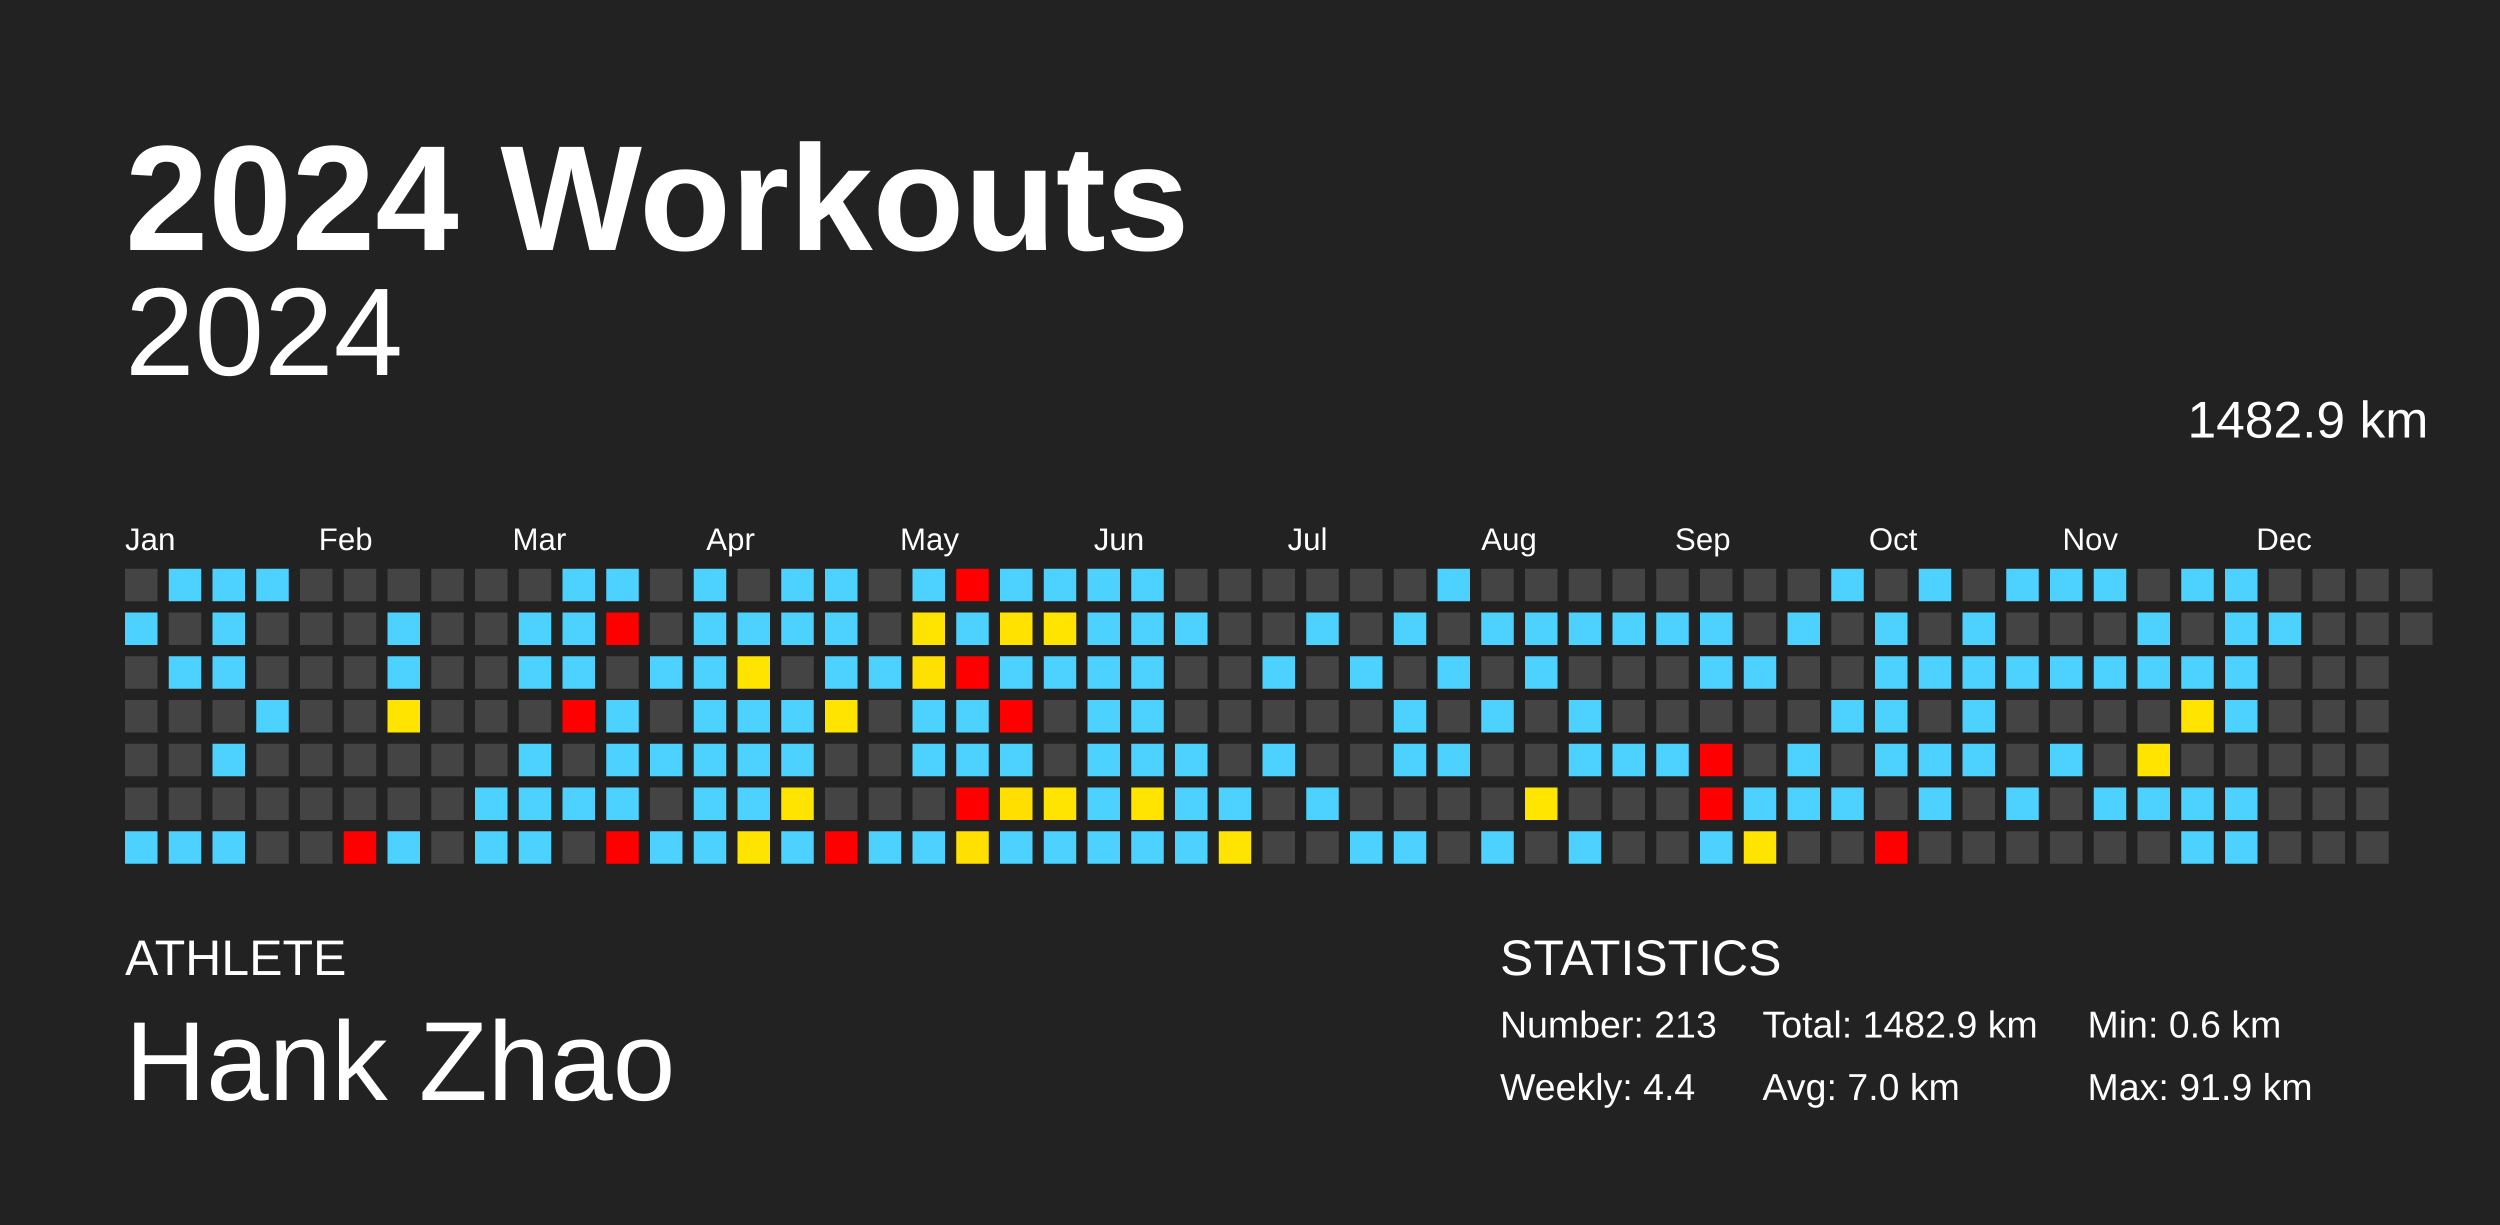
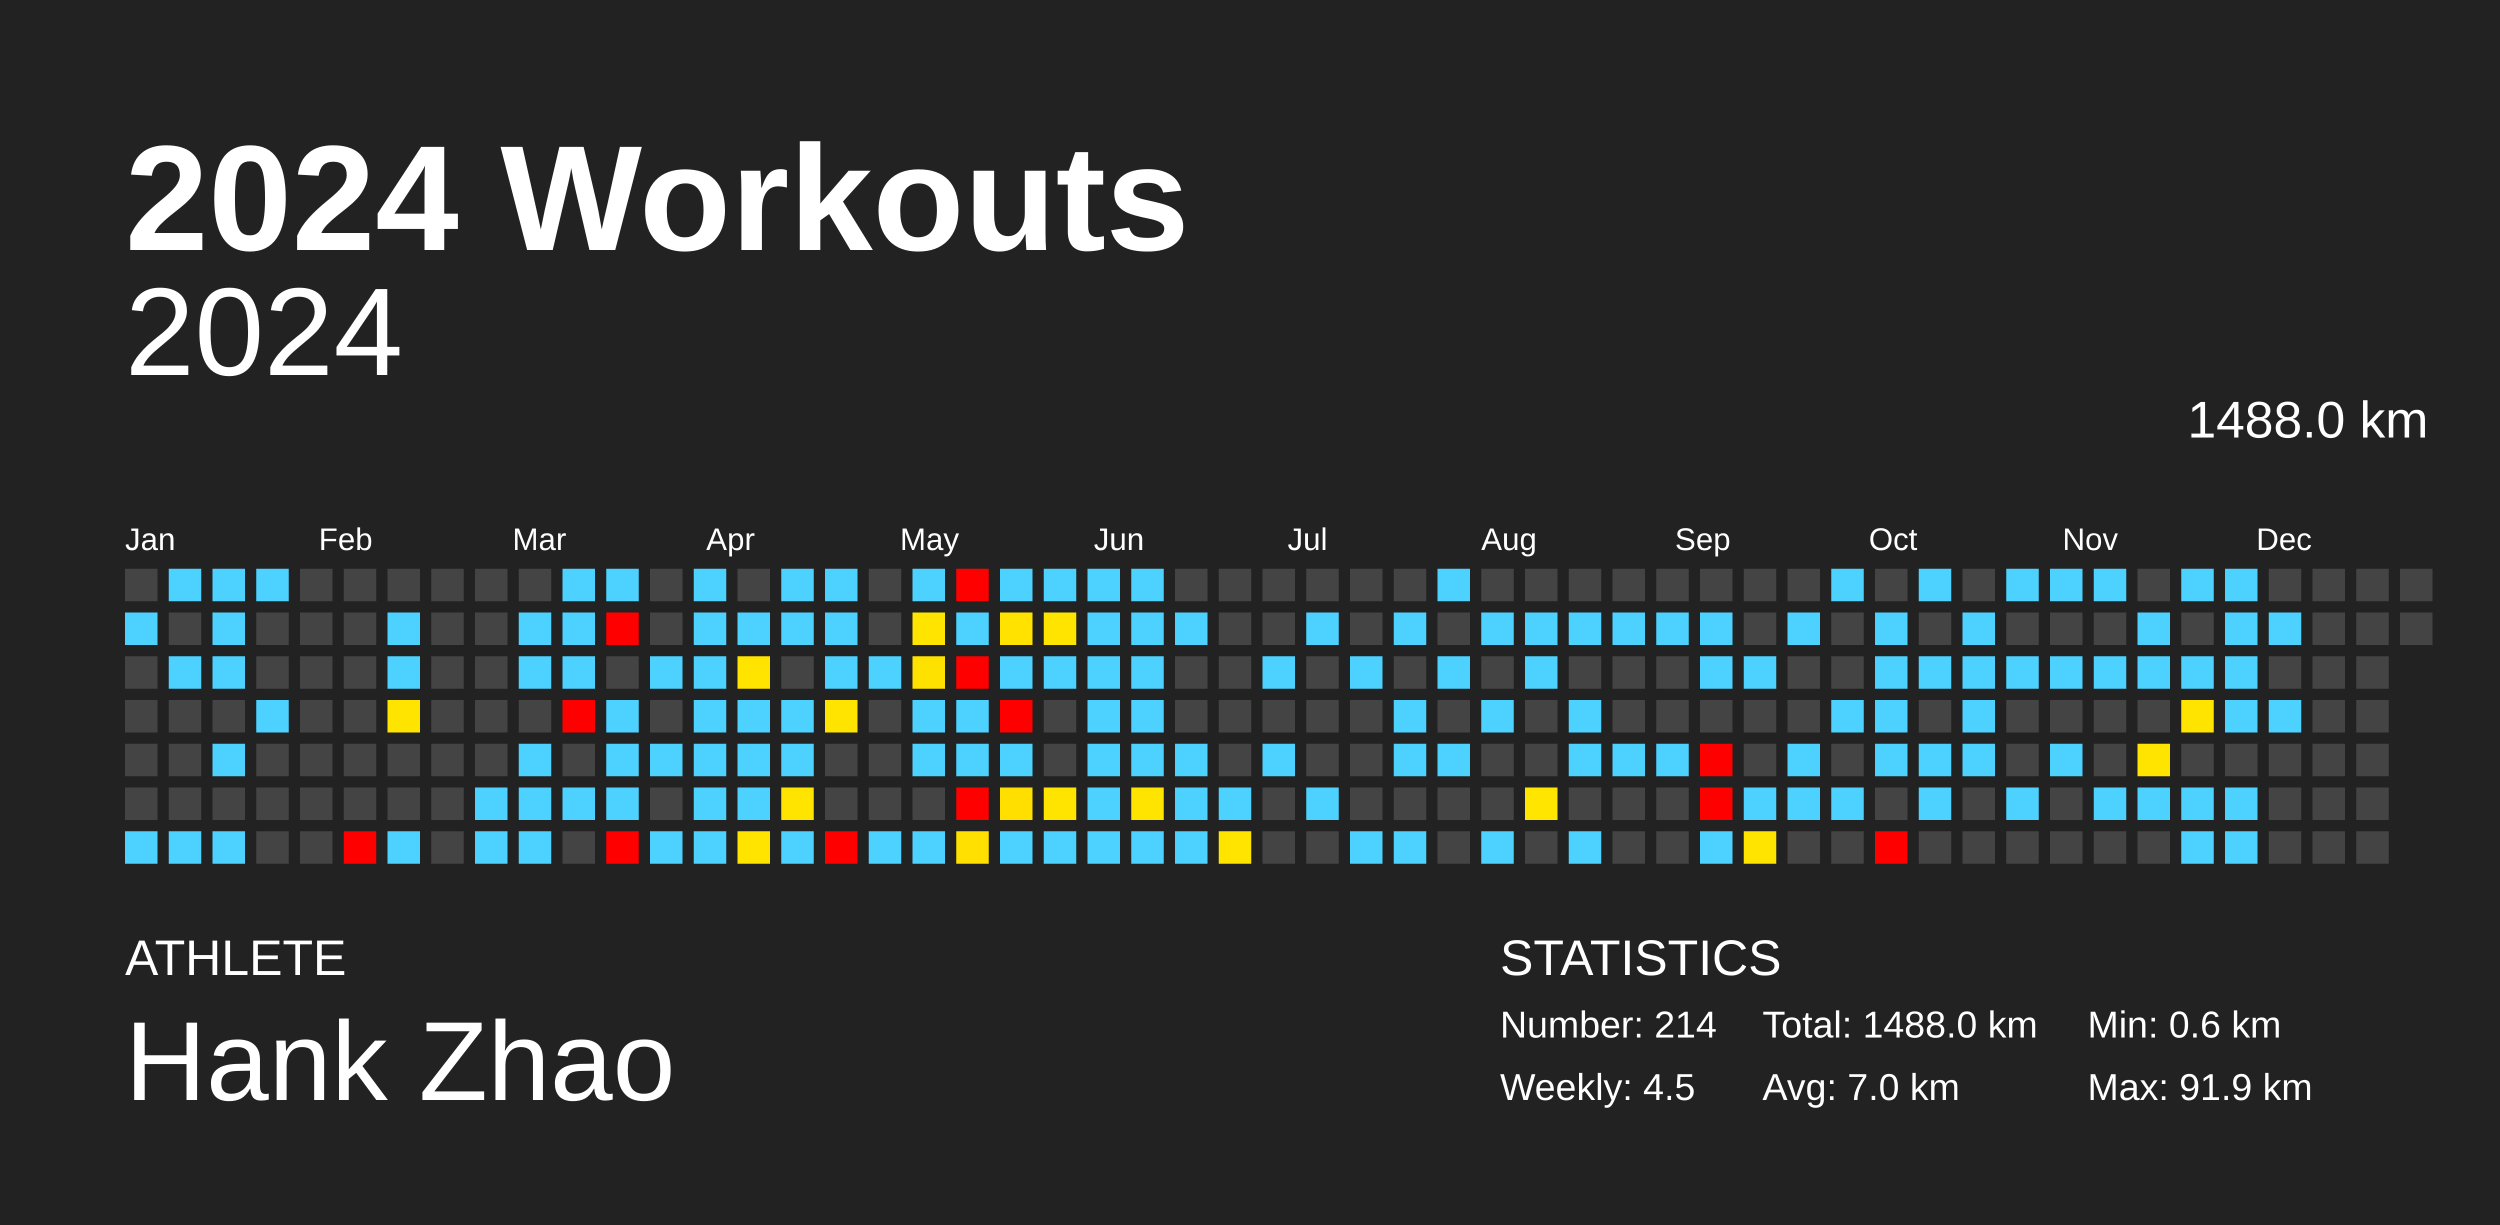
<svg xmlns="http://www.w3.org/2000/svg" baseProfile="full" height="98mm" version="1.1" viewBox="0,0,200,98" width="200mm">
  <defs />
  <rect fill="#222222" height="98" width="200" x="0" y="0" />
  <text fill="#FFFFFF" style="font-size:12px; font-family:Arial; font-weight:bold;" x="10" y="20">2024 Workouts</text>
  <text fill="#FFFFFF" style="font-size:4px; font-family:Arial" x="10" y="78">ATHLETE</text>
  <text fill="#FFFFFF" style="font-size:9px; font-family:Arial" x="10" y="88">Hank Zhao</text>
  <text fill="#FFFFFF" style="font-size:4px; font-family:Arial" x="120" y="78">STATISTICS</text>
-   <text fill="#FFFFFF" style="font-size:3px; font-family:Arial" x="120" y="83">Number: 213</text>
-   <text fill="#FFFFFF" style="font-size:3px; font-family:Arial" x="120" y="88">Weekly: 4.4</text>
-   <text fill="#FFFFFF" style="font-size:3px; font-family:Arial" x="141" y="83">Total: 1482.9 km</text>
+   <text fill="#FFFFFF" style="font-size:3px; font-family:Arial" x="120" y="83">Number: 214</text>
+   <text fill="#FFFFFF" style="font-size:3px; font-family:Arial" x="120" y="88">Weekly: 4.5</text>
+   <text fill="#FFFFFF" style="font-size:3px; font-family:Arial" x="141" y="83">Total: 1488.0 km</text>
  <text fill="#FFFFFF" style="font-size:3px; font-family:Arial" x="141" y="88">Avg: 7.0 km</text>
  <text fill="#FFFFFF" style="font-size:3px; font-family:Arial" x="167" y="83">Min: 0.6 km</text>
  <text fill="#FFFFFF" style="font-size:3px; font-family:Arial" x="167" y="88">Max: 91.9 km</text>
  <text alignment-baseline="hanging" fill="#FFFFFF" style="font-size:10.0px; font-family:Arial;" x="10" y="30">2024</text>
-   <text alignment-baseline="hanging" fill="#FFFFFF" style="font-size:4.125px; font-family:Arial;" x="175" y="35">1482.9 km</text>
+   <text alignment-baseline="hanging" fill="#FFFFFF" style="font-size:4.125px; font-family:Arial;" x="175" y="35">1488.0 km</text>
  <text fill="#FFFFFF" style="font-size:2.5px; font-family:Arial" x="10.0" y="44">Jan</text>
  <text fill="#FFFFFF" style="font-size:2.5px; font-family:Arial" x="25.5" y="44">Feb</text>
  <text fill="#FFFFFF" style="font-size:2.5px; font-family:Arial" x="41.0" y="44">Mar</text>
  <text fill="#FFFFFF" style="font-size:2.5px; font-family:Arial" x="56.5" y="44">Apr</text>
  <text fill="#FFFFFF" style="font-size:2.5px; font-family:Arial" x="72.0" y="44">May</text>
  <text fill="#FFFFFF" style="font-size:2.5px; font-family:Arial" x="87.5" y="44">Jun</text>
  <text fill="#FFFFFF" style="font-size:2.5px; font-family:Arial" x="103.0" y="44">Jul</text>
  <text fill="#FFFFFF" style="font-size:2.5px; font-family:Arial" x="118.5" y="44">Aug</text>
  <text fill="#FFFFFF" style="font-size:2.5px; font-family:Arial" x="134.0" y="44">Sep</text>
  <text fill="#FFFFFF" style="font-size:2.5px; font-family:Arial" x="149.5" y="44">Oct</text>
  <text fill="#FFFFFF" style="font-size:2.5px; font-family:Arial" x="165.0" y="44">Nov</text>
  <text fill="#FFFFFF" style="font-size:2.5px; font-family:Arial" x="180.5" y="44">Dec</text>
  <rect fill="#444444" height="2.6" width="2.6" x="10.0" y="45.5" />
  <rect fill="#4dd2ff" height="2.6" width="2.6" x="10.0" y="49.0" />
  <rect fill="#444444" height="2.6" width="2.6" x="10.0" y="52.5" />
  <rect fill="#444444" height="2.6" width="2.6" x="10.0" y="56.0" />
  <rect fill="#444444" height="2.6" width="2.6" x="10.0" y="59.5" />
  <rect fill="#444444" height="2.6" width="2.6" x="10.0" y="63.0" />
  <rect fill="#4dd2ff" height="2.6" width="2.6" x="10.0" y="66.5" />
  <rect fill="#4dd2ff" height="2.6" width="2.6" x="13.5" y="45.5" />
  <rect fill="#444444" height="2.6" width="2.6" x="13.5" y="49.0" />
  <rect fill="#4dd2ff" height="2.6" width="2.6" x="13.5" y="52.5" />
  <rect fill="#444444" height="2.6" width="2.6" x="13.5" y="56.0" />
  <rect fill="#444444" height="2.6" width="2.6" x="13.5" y="59.5" />
  <rect fill="#444444" height="2.6" width="2.6" x="13.5" y="63.0" />
  <rect fill="#4dd2ff" height="2.6" width="2.6" x="13.5" y="66.5" />
  <rect fill="#4dd2ff" height="2.6" width="2.6" x="17.0" y="45.5" />
  <rect fill="#4dd2ff" height="2.6" width="2.6" x="17.0" y="49.0" />
  <rect fill="#4dd2ff" height="2.6" width="2.6" x="17.0" y="52.5" />
  <rect fill="#444444" height="2.6" width="2.6" x="17.0" y="56.0" />
  <rect fill="#4dd2ff" height="2.6" width="2.6" x="17.0" y="59.5" />
  <rect fill="#444444" height="2.6" width="2.6" x="17.0" y="63.0" />
  <rect fill="#4dd2ff" height="2.6" width="2.6" x="17.0" y="66.5" />
  <rect fill="#4dd2ff" height="2.6" width="2.6" x="20.5" y="45.5" />
  <rect fill="#444444" height="2.6" width="2.6" x="20.5" y="49.0" />
  <rect fill="#444444" height="2.6" width="2.6" x="20.5" y="52.5" />
  <rect fill="#4dd2ff" height="2.6" width="2.6" x="20.5" y="56.0" />
  <rect fill="#444444" height="2.6" width="2.6" x="20.5" y="59.5" />
  <rect fill="#444444" height="2.6" width="2.6" x="20.5" y="63.0" />
  <rect fill="#444444" height="2.6" width="2.6" x="20.5" y="66.5" />
  <rect fill="#444444" height="2.6" width="2.6" x="24.0" y="45.5" />
  <rect fill="#444444" height="2.6" width="2.6" x="24.0" y="49.0" />
  <rect fill="#444444" height="2.6" width="2.6" x="24.0" y="52.5" />
  <rect fill="#444444" height="2.6" width="2.6" x="24.0" y="56.0" />
  <rect fill="#444444" height="2.6" width="2.6" x="24.0" y="59.5" />
  <rect fill="#444444" height="2.6" width="2.6" x="24.0" y="63.0" />
  <rect fill="#444444" height="2.6" width="2.6" x="24.0" y="66.5" />
  <rect fill="#444444" height="2.6" width="2.6" x="27.5" y="45.5" />
  <rect fill="#444444" height="2.6" width="2.6" x="27.5" y="49.0" />
  <rect fill="#444444" height="2.6" width="2.6" x="27.5" y="52.5" />
  <rect fill="#444444" height="2.6" width="2.6" x="27.5" y="56.0" />
  <rect fill="#444444" height="2.6" width="2.6" x="27.5" y="59.5" />
  <rect fill="#444444" height="2.6" width="2.6" x="27.5" y="63.0" />
  <rect fill="red" height="2.6" width="2.6" x="27.5" y="66.5" />
  <rect fill="#444444" height="2.6" width="2.6" x="31.0" y="45.5" />
  <rect fill="#4dd2ff" height="2.6" width="2.6" x="31.0" y="49.0" />
  <rect fill="#4dd2ff" height="2.6" width="2.6" x="31.0" y="52.5" />
  <rect fill="#ffe400" height="2.6" width="2.6" x="31.0" y="56.0" />
  <rect fill="#444444" height="2.6" width="2.6" x="31.0" y="59.5" />
  <rect fill="#444444" height="2.6" width="2.6" x="31.0" y="63.0" />
  <rect fill="#4dd2ff" height="2.6" width="2.6" x="31.0" y="66.5" />
  <rect fill="#444444" height="2.6" width="2.6" x="34.5" y="45.5" />
  <rect fill="#444444" height="2.6" width="2.6" x="34.5" y="49.0" />
  <rect fill="#444444" height="2.6" width="2.6" x="34.5" y="52.5" />
  <rect fill="#444444" height="2.6" width="2.6" x="34.5" y="56.0" />
  <rect fill="#444444" height="2.6" width="2.6" x="34.5" y="59.5" />
  <rect fill="#444444" height="2.6" width="2.6" x="34.5" y="63.0" />
  <rect fill="#444444" height="2.6" width="2.6" x="34.5" y="66.5" />
  <rect fill="#444444" height="2.6" width="2.6" x="38.0" y="45.5" />
  <rect fill="#444444" height="2.6" width="2.6" x="38.0" y="49.0" />
  <rect fill="#444444" height="2.6" width="2.6" x="38.0" y="52.5" />
  <rect fill="#444444" height="2.6" width="2.6" x="38.0" y="56.0" />
  <rect fill="#444444" height="2.6" width="2.6" x="38.0" y="59.5" />
  <rect fill="#4dd2ff" height="2.6" width="2.6" x="38.0" y="63.0" />
  <rect fill="#4dd2ff" height="2.6" width="2.6" x="38.0" y="66.5" />
  <rect fill="#444444" height="2.6" width="2.6" x="41.5" y="45.5" />
  <rect fill="#4dd2ff" height="2.6" width="2.6" x="41.5" y="49.0" />
  <rect fill="#4dd2ff" height="2.6" width="2.6" x="41.5" y="52.5" />
  <rect fill="#444444" height="2.6" width="2.6" x="41.5" y="56.0" />
  <rect fill="#4dd2ff" height="2.6" width="2.6" x="41.5" y="59.5" />
  <rect fill="#4dd2ff" height="2.6" width="2.6" x="41.5" y="63.0" />
  <rect fill="#4dd2ff" height="2.6" width="2.6" x="41.5" y="66.5" />
  <rect fill="#4dd2ff" height="2.6" width="2.6" x="45.0" y="45.5" />
  <rect fill="#4dd2ff" height="2.6" width="2.6" x="45.0" y="49.0" />
  <rect fill="#4dd2ff" height="2.6" width="2.6" x="45.0" y="52.5" />
  <rect fill="red" height="2.6" width="2.6" x="45.0" y="56.0" />
  <rect fill="#444444" height="2.6" width="2.6" x="45.0" y="59.5" />
  <rect fill="#4dd2ff" height="2.6" width="2.6" x="45.0" y="63.0" />
  <rect fill="#444444" height="2.6" width="2.6" x="45.0" y="66.5" />
  <rect fill="#4dd2ff" height="2.6" width="2.6" x="48.5" y="45.5" />
  <rect fill="red" height="2.6" width="2.6" x="48.5" y="49.0" />
  <rect fill="#444444" height="2.6" width="2.6" x="48.5" y="52.5" />
  <rect fill="#4dd2ff" height="2.6" width="2.6" x="48.5" y="56.0" />
  <rect fill="#4dd2ff" height="2.6" width="2.6" x="48.5" y="59.5" />
  <rect fill="#4dd2ff" height="2.6" width="2.6" x="48.5" y="63.0" />
  <rect fill="red" height="2.6" width="2.6" x="48.5" y="66.5" />
  <rect fill="#444444" height="2.6" width="2.6" x="52.0" y="45.5" />
  <rect fill="#444444" height="2.6" width="2.6" x="52.0" y="49.0" />
  <rect fill="#4dd2ff" height="2.6" width="2.6" x="52.0" y="52.5" />
  <rect fill="#444444" height="2.6" width="2.6" x="52.0" y="56.0" />
  <rect fill="#4dd2ff" height="2.6" width="2.6" x="52.0" y="59.5" />
  <rect fill="#444444" height="2.6" width="2.6" x="52.0" y="63.0" />
  <rect fill="#4dd2ff" height="2.6" width="2.6" x="52.0" y="66.5" />
  <rect fill="#4dd2ff" height="2.6" width="2.6" x="55.5" y="45.5" />
  <rect fill="#4dd2ff" height="2.6" width="2.6" x="55.5" y="49.0" />
  <rect fill="#4dd2ff" height="2.6" width="2.6" x="55.5" y="52.5" />
  <rect fill="#4dd2ff" height="2.6" width="2.6" x="55.5" y="56.0" />
  <rect fill="#4dd2ff" height="2.6" width="2.6" x="55.5" y="59.5" />
  <rect fill="#4dd2ff" height="2.6" width="2.6" x="55.5" y="63.0" />
  <rect fill="#4dd2ff" height="2.6" width="2.6" x="55.5" y="66.5" />
  <rect fill="#444444" height="2.6" width="2.6" x="59.0" y="45.5" />
  <rect fill="#4dd2ff" height="2.6" width="2.6" x="59.0" y="49.0" />
  <rect fill="#ffe400" height="2.6" width="2.6" x="59.0" y="52.5" />
  <rect fill="#4dd2ff" height="2.6" width="2.6" x="59.0" y="56.0" />
  <rect fill="#4dd2ff" height="2.6" width="2.6" x="59.0" y="59.5" />
  <rect fill="#4dd2ff" height="2.6" width="2.6" x="59.0" y="63.0" />
  <rect fill="#ffe400" height="2.6" width="2.6" x="59.0" y="66.5" />
  <rect fill="#4dd2ff" height="2.6" width="2.6" x="62.5" y="45.5" />
  <rect fill="#4dd2ff" height="2.6" width="2.6" x="62.5" y="49.0" />
  <rect fill="#444444" height="2.6" width="2.6" x="62.5" y="52.5" />
  <rect fill="#4dd2ff" height="2.6" width="2.6" x="62.5" y="56.0" />
  <rect fill="#4dd2ff" height="2.6" width="2.6" x="62.5" y="59.5" />
  <rect fill="#ffe400" height="2.6" width="2.6" x="62.5" y="63.0" />
  <rect fill="#4dd2ff" height="2.6" width="2.6" x="62.5" y="66.5" />
  <rect fill="#4dd2ff" height="2.6" width="2.6" x="66.0" y="45.5" />
  <rect fill="#4dd2ff" height="2.6" width="2.6" x="66.0" y="49.0" />
  <rect fill="#4dd2ff" height="2.6" width="2.6" x="66.0" y="52.5" />
  <rect fill="#ffe400" height="2.6" width="2.6" x="66.0" y="56.0" />
  <rect fill="#444444" height="2.6" width="2.6" x="66.0" y="59.5" />
  <rect fill="#444444" height="2.6" width="2.6" x="66.0" y="63.0" />
  <rect fill="red" height="2.6" width="2.6" x="66.0" y="66.5" />
  <rect fill="#444444" height="2.6" width="2.6" x="69.5" y="45.5" />
  <rect fill="#444444" height="2.6" width="2.6" x="69.5" y="49.0" />
  <rect fill="#4dd2ff" height="2.6" width="2.6" x="69.5" y="52.5" />
  <rect fill="#444444" height="2.6" width="2.6" x="69.5" y="56.0" />
  <rect fill="#444444" height="2.6" width="2.6" x="69.5" y="59.5" />
  <rect fill="#444444" height="2.6" width="2.6" x="69.5" y="63.0" />
  <rect fill="#4dd2ff" height="2.6" width="2.6" x="69.5" y="66.5" />
  <rect fill="#4dd2ff" height="2.6" width="2.6" x="73.0" y="45.5" />
  <rect fill="#ffe400" height="2.6" width="2.6" x="73.0" y="49.0" />
  <rect fill="#ffe100" height="2.6" width="2.6" x="73.0" y="52.5" />
  <rect fill="#4dd2ff" height="2.6" width="2.6" x="73.0" y="56.0" />
  <rect fill="#4dd2ff" height="2.6" width="2.6" x="73.0" y="59.5" />
  <rect fill="#444444" height="2.6" width="2.6" x="73.0" y="63.0" />
  <rect fill="#4dd2ff" height="2.6" width="2.6" x="73.0" y="66.5" />
  <rect fill="red" height="2.6" width="2.6" x="76.5" y="45.5" />
  <rect fill="#4dd2ff" height="2.6" width="2.6" x="76.5" y="49.0" />
  <rect fill="red" height="2.6" width="2.6" x="76.5" y="52.5" />
  <rect fill="#4dd2ff" height="2.6" width="2.6" x="76.5" y="56.0" />
  <rect fill="#4dd2ff" height="2.6" width="2.6" x="76.5" y="59.5" />
  <rect fill="red" height="2.6" width="2.6" x="76.5" y="63.0" />
  <rect fill="#ffe000" height="2.6" width="2.6" x="76.5" y="66.5" />
  <rect fill="#4dd2ff" height="2.6" width="2.6" x="80.0" y="45.5" />
  <rect fill="#ffe200" height="2.6" width="2.6" x="80.0" y="49.0" />
  <rect fill="#4dd2ff" height="2.6" width="2.6" x="80.0" y="52.5" />
  <rect fill="red" height="2.6" width="2.6" x="80.0" y="56.0" />
  <rect fill="#4dd2ff" height="2.6" width="2.6" x="80.0" y="59.5" />
  <rect fill="#ffdf00" height="2.6" width="2.6" x="80.0" y="63.0" />
  <rect fill="#4dd2ff" height="2.6" width="2.6" x="80.0" y="66.5" />
  <rect fill="#4dd2ff" height="2.6" width="2.6" x="83.5" y="45.5" />
  <rect fill="#ffe400" height="2.6" width="2.6" x="83.5" y="49.0" />
  <rect fill="#4dd2ff" height="2.6" width="2.6" x="83.5" y="52.5" />
  <rect fill="#444444" height="2.6" width="2.6" x="83.5" y="56.0" />
  <rect fill="#444444" height="2.6" width="2.6" x="83.5" y="59.5" />
  <rect fill="#ffe400" height="2.6" width="2.6" x="83.5" y="63.0" />
  <rect fill="#4dd2ff" height="2.6" width="2.6" x="83.5" y="66.5" />
  <rect fill="#4dd2ff" height="2.6" width="2.6" x="87.0" y="45.5" />
  <rect fill="#4dd2ff" height="2.6" width="2.6" x="87.0" y="49.0" />
  <rect fill="#4dd2ff" height="2.6" width="2.6" x="87.0" y="52.5" />
  <rect fill="#4dd2ff" height="2.6" width="2.6" x="87.0" y="56.0" />
  <rect fill="#4dd2ff" height="2.6" width="2.6" x="87.0" y="59.5" />
  <rect fill="#4dd2ff" height="2.6" width="2.6" x="87.0" y="63.0" />
  <rect fill="#4dd2ff" height="2.6" width="2.6" x="87.0" y="66.5" />
  <rect fill="#4dd2ff" height="2.6" width="2.6" x="90.5" y="45.5" />
  <rect fill="#4dd2ff" height="2.6" width="2.6" x="90.5" y="49.0" />
  <rect fill="#4dd2ff" height="2.6" width="2.6" x="90.5" y="52.5" />
  <rect fill="#4dd2ff" height="2.6" width="2.6" x="90.5" y="56.0" />
  <rect fill="#4dd2ff" height="2.6" width="2.6" x="90.5" y="59.5" />
  <rect fill="#ffe400" height="2.6" width="2.6" x="90.5" y="63.0" />
  <rect fill="#4dd2ff" height="2.6" width="2.6" x="90.5" y="66.5" />
  <rect fill="#444444" height="2.6" width="2.6" x="94.0" y="45.5" />
  <rect fill="#4dd2ff" height="2.6" width="2.6" x="94.0" y="49.0" />
  <rect fill="#444444" height="2.6" width="2.6" x="94.0" y="52.5" />
  <rect fill="#444444" height="2.6" width="2.6" x="94.0" y="56.0" />
  <rect fill="#4dd2ff" height="2.6" width="2.6" x="94.0" y="59.5" />
  <rect fill="#4dd2ff" height="2.6" width="2.6" x="94.0" y="63.0" />
  <rect fill="#4dd2ff" height="2.6" width="2.6" x="94.0" y="66.5" />
  <rect fill="#444444" height="2.6" width="2.6" x="97.5" y="45.5" />
  <rect fill="#444444" height="2.6" width="2.6" x="97.5" y="49.0" />
  <rect fill="#444444" height="2.6" width="2.6" x="97.5" y="52.5" />
  <rect fill="#444444" height="2.6" width="2.6" x="97.5" y="56.0" />
  <rect fill="#444444" height="2.6" width="2.6" x="97.5" y="59.5" />
  <rect fill="#4dd2ff" height="2.6" width="2.6" x="97.5" y="63.0" />
  <rect fill="#ffe400" height="2.6" width="2.6" x="97.5" y="66.5" />
  <rect fill="#444444" height="2.6" width="2.6" x="101.0" y="45.5" />
  <rect fill="#444444" height="2.6" width="2.6" x="101.0" y="49.0" />
  <rect fill="#4dd2ff" height="2.6" width="2.6" x="101.0" y="52.5" />
  <rect fill="#444444" height="2.6" width="2.6" x="101.0" y="56.0" />
  <rect fill="#4dd2ff" height="2.6" width="2.6" x="101.0" y="59.5" />
  <rect fill="#444444" height="2.6" width="2.6" x="101.0" y="63.0" />
  <rect fill="#444444" height="2.6" width="2.6" x="101.0" y="66.5" />
  <rect fill="#444444" height="2.6" width="2.6" x="104.5" y="45.5" />
  <rect fill="#4dd2ff" height="2.6" width="2.6" x="104.5" y="49.0" />
  <rect fill="#444444" height="2.6" width="2.6" x="104.5" y="52.5" />
  <rect fill="#444444" height="2.6" width="2.6" x="104.5" y="56.0" />
  <rect fill="#444444" height="2.6" width="2.6" x="104.5" y="59.5" />
  <rect fill="#4dd2ff" height="2.6" width="2.6" x="104.5" y="63.0" />
  <rect fill="#444444" height="2.6" width="2.6" x="104.5" y="66.5" />
  <rect fill="#444444" height="2.6" width="2.6" x="108.0" y="45.5" />
  <rect fill="#444444" height="2.6" width="2.6" x="108.0" y="49.0" />
  <rect fill="#4dd2ff" height="2.6" width="2.6" x="108.0" y="52.5" />
  <rect fill="#444444" height="2.6" width="2.6" x="108.0" y="56.0" />
  <rect fill="#444444" height="2.6" width="2.6" x="108.0" y="59.5" />
  <rect fill="#444444" height="2.6" width="2.6" x="108.0" y="63.0" />
  <rect fill="#4dd2ff" height="2.6" width="2.6" x="108.0" y="66.5" />
  <rect fill="#444444" height="2.6" width="2.6" x="111.5" y="45.5" />
  <rect fill="#4dd2ff" height="2.6" width="2.6" x="111.5" y="49.0" />
  <rect fill="#444444" height="2.6" width="2.6" x="111.5" y="52.5" />
  <rect fill="#4dd2ff" height="2.6" width="2.6" x="111.5" y="56.0" />
  <rect fill="#4dd2ff" height="2.6" width="2.6" x="111.5" y="59.5" />
  <rect fill="#444444" height="2.6" width="2.6" x="111.5" y="63.0" />
  <rect fill="#4dd2ff" height="2.6" width="2.6" x="111.5" y="66.5" />
  <rect fill="#4dd2ff" height="2.6" width="2.6" x="115.0" y="45.5" />
  <rect fill="#444444" height="2.6" width="2.6" x="115.0" y="49.0" />
  <rect fill="#4dd2ff" height="2.6" width="2.6" x="115.0" y="52.5" />
  <rect fill="#444444" height="2.6" width="2.6" x="115.0" y="56.0" />
  <rect fill="#4dd2ff" height="2.6" width="2.6" x="115.0" y="59.5" />
  <rect fill="#444444" height="2.6" width="2.6" x="115.0" y="63.0" />
  <rect fill="#444444" height="2.6" width="2.6" x="115.0" y="66.5" />
  <rect fill="#444444" height="2.6" width="2.6" x="118.5" y="45.5" />
  <rect fill="#4dd2ff" height="2.6" width="2.6" x="118.5" y="49.0" />
  <rect fill="#444444" height="2.6" width="2.6" x="118.5" y="52.5" />
  <rect fill="#4dd2ff" height="2.6" width="2.6" x="118.5" y="56.0" />
  <rect fill="#444444" height="2.6" width="2.6" x="118.5" y="59.5" />
  <rect fill="#444444" height="2.6" width="2.6" x="118.5" y="63.0" />
  <rect fill="#4dd2ff" height="2.6" width="2.6" x="118.5" y="66.5" />
  <rect fill="#444444" height="2.6" width="2.6" x="122.0" y="45.5" />
  <rect fill="#4dd2ff" height="2.6" width="2.6" x="122.0" y="49.0" />
  <rect fill="#4dd2ff" height="2.6" width="2.6" x="122.0" y="52.5" />
  <rect fill="#444444" height="2.6" width="2.6" x="122.0" y="56.0" />
  <rect fill="#444444" height="2.6" width="2.6" x="122.0" y="59.5" />
  <rect fill="#ffe500" height="2.6" width="2.6" x="122.0" y="63.0" />
  <rect fill="#444444" height="2.6" width="2.6" x="122.0" y="66.5" />
  <rect fill="#444444" height="2.6" width="2.6" x="125.5" y="45.5" />
  <rect fill="#4dd2ff" height="2.6" width="2.6" x="125.5" y="49.0" />
  <rect fill="#444444" height="2.6" width="2.6" x="125.5" y="52.5" />
  <rect fill="#4dd2ff" height="2.6" width="2.6" x="125.5" y="56.0" />
  <rect fill="#4dd2ff" height="2.6" width="2.6" x="125.5" y="59.5" />
  <rect fill="#444444" height="2.6" width="2.6" x="125.5" y="63.0" />
  <rect fill="#4dd2ff" height="2.6" width="2.6" x="125.5" y="66.5" />
  <rect fill="#444444" height="2.6" width="2.6" x="129.0" y="45.5" />
  <rect fill="#4dd2ff" height="2.6" width="2.6" x="129.0" y="49.0" />
  <rect fill="#444444" height="2.6" width="2.6" x="129.0" y="52.5" />
  <rect fill="#444444" height="2.6" width="2.6" x="129.0" y="56.0" />
  <rect fill="#4dd2ff" height="2.6" width="2.6" x="129.0" y="59.5" />
  <rect fill="#444444" height="2.6" width="2.6" x="129.0" y="63.0" />
  <rect fill="#444444" height="2.6" width="2.6" x="129.0" y="66.5" />
  <rect fill="#444444" height="2.6" width="2.6" x="132.5" y="45.5" />
  <rect fill="#4dd2ff" height="2.6" width="2.6" x="132.5" y="49.0" />
  <rect fill="#444444" height="2.6" width="2.6" x="132.5" y="52.5" />
  <rect fill="#444444" height="2.6" width="2.6" x="132.5" y="56.0" />
  <rect fill="#4dd2ff" height="2.6" width="2.6" x="132.5" y="59.5" />
  <rect fill="#444444" height="2.6" width="2.6" x="132.5" y="63.0" />
  <rect fill="#444444" height="2.6" width="2.6" x="132.5" y="66.5" />
  <rect fill="#444444" height="2.6" width="2.6" x="136.0" y="45.5" />
  <rect fill="#4dd2ff" height="2.6" width="2.6" x="136.0" y="49.0" />
  <rect fill="#4dd2ff" height="2.6" width="2.6" x="136.0" y="52.5" />
  <rect fill="#444444" height="2.6" width="2.6" x="136.0" y="56.0" />
  <rect fill="red" height="2.6" width="2.6" x="136.0" y="59.5" />
  <rect fill="red" height="2.6" width="2.6" x="136.0" y="63.0" />
  <rect fill="#4dd2ff" height="2.6" width="2.6" x="136.0" y="66.5" />
  <rect fill="#444444" height="2.6" width="2.6" x="139.5" y="45.5" />
  <rect fill="#444444" height="2.6" width="2.6" x="139.5" y="49.0" />
  <rect fill="#4dd2ff" height="2.6" width="2.6" x="139.5" y="52.5" />
  <rect fill="#444444" height="2.6" width="2.6" x="139.5" y="56.0" />
  <rect fill="#444444" height="2.6" width="2.6" x="139.5" y="59.5" />
  <rect fill="#4dd2ff" height="2.6" width="2.6" x="139.5" y="63.0" />
  <rect fill="#ffe400" height="2.6" width="2.6" x="139.5" y="66.5" />
  <rect fill="#444444" height="2.6" width="2.6" x="143.0" y="45.5" />
  <rect fill="#4dd2ff" height="2.6" width="2.6" x="143.0" y="49.0" />
  <rect fill="#444444" height="2.6" width="2.6" x="143.0" y="52.5" />
  <rect fill="#444444" height="2.6" width="2.6" x="143.0" y="56.0" />
  <rect fill="#4dd2ff" height="2.6" width="2.6" x="143.0" y="59.5" />
  <rect fill="#4dd2ff" height="2.6" width="2.6" x="143.0" y="63.0" />
  <rect fill="#444444" height="2.6" width="2.6" x="143.0" y="66.5" />
  <rect fill="#4dd2ff" height="2.6" width="2.6" x="146.5" y="45.5" />
  <rect fill="#444444" height="2.6" width="2.6" x="146.5" y="49.0" />
  <rect fill="#444444" height="2.6" width="2.6" x="146.5" y="52.5" />
  <rect fill="#4dd2ff" height="2.6" width="2.6" x="146.5" y="56.0" />
  <rect fill="#444444" height="2.6" width="2.6" x="146.5" y="59.5" />
  <rect fill="#4dd2ff" height="2.6" width="2.6" x="146.5" y="63.0" />
  <rect fill="#444444" height="2.6" width="2.6" x="146.5" y="66.5" />
  <rect fill="#444444" height="2.6" width="2.6" x="150.0" y="45.5" />
  <rect fill="#4dd2ff" height="2.6" width="2.6" x="150.0" y="49.0" />
  <rect fill="#4dd2ff" height="2.6" width="2.6" x="150.0" y="52.5" />
  <rect fill="#4dd2ff" height="2.6" width="2.6" x="150.0" y="56.0" />
  <rect fill="#4dd2ff" height="2.6" width="2.6" x="150.0" y="59.5" />
  <rect fill="#444444" height="2.6" width="2.6" x="150.0" y="63.0" />
  <rect fill="red" height="2.6" width="2.6" x="150.0" y="66.5" />
  <rect fill="#4dd2ff" height="2.6" width="2.6" x="153.5" y="45.5" />
  <rect fill="#444444" height="2.6" width="2.6" x="153.5" y="49.0" />
  <rect fill="#4dd2ff" height="2.6" width="2.6" x="153.5" y="52.5" />
  <rect fill="#444444" height="2.6" width="2.6" x="153.5" y="56.0" />
  <rect fill="#4dd2ff" height="2.6" width="2.6" x="153.5" y="59.5" />
  <rect fill="#4dd2ff" height="2.6" width="2.6" x="153.5" y="63.0" />
  <rect fill="#444444" height="2.6" width="2.6" x="153.5" y="66.5" />
  <rect fill="#444444" height="2.6" width="2.6" x="157.0" y="45.5" />
  <rect fill="#4dd2ff" height="2.6" width="2.6" x="157.0" y="49.0" />
  <rect fill="#4dd2ff" height="2.6" width="2.6" x="157.0" y="52.5" />
  <rect fill="#4dd2ff" height="2.6" width="2.6" x="157.0" y="56.0" />
  <rect fill="#4dd2ff" height="2.6" width="2.6" x="157.0" y="59.5" />
  <rect fill="#444444" height="2.6" width="2.6" x="157.0" y="63.0" />
  <rect fill="#444444" height="2.6" width="2.6" x="157.0" y="66.5" />
  <rect fill="#4dd2ff" height="2.6" width="2.6" x="160.5" y="45.5" />
  <rect fill="#444444" height="2.6" width="2.6" x="160.5" y="49.0" />
  <rect fill="#4dd2ff" height="2.6" width="2.6" x="160.5" y="52.5" />
  <rect fill="#444444" height="2.6" width="2.6" x="160.5" y="56.0" />
  <rect fill="#444444" height="2.6" width="2.6" x="160.5" y="59.5" />
  <rect fill="#4dd2ff" height="2.6" width="2.6" x="160.5" y="63.0" />
  <rect fill="#444444" height="2.6" width="2.6" x="160.5" y="66.5" />
  <rect fill="#4dd2ff" height="2.6" width="2.6" x="164.0" y="45.5" />
  <rect fill="#444444" height="2.6" width="2.6" x="164.0" y="49.0" />
  <rect fill="#4dd2ff" height="2.6" width="2.6" x="164.0" y="52.5" />
  <rect fill="#444444" height="2.6" width="2.6" x="164.0" y="56.0" />
  <rect fill="#4dd2ff" height="2.6" width="2.6" x="164.0" y="59.5" />
  <rect fill="#444444" height="2.6" width="2.6" x="164.0" y="63.0" />
  <rect fill="#444444" height="2.6" width="2.6" x="164.0" y="66.5" />
  <rect fill="#4dd2ff" height="2.6" width="2.6" x="167.5" y="45.5" />
  <rect fill="#444444" height="2.6" width="2.6" x="167.5" y="49.0" />
  <rect fill="#4dd2ff" height="2.6" width="2.6" x="167.5" y="52.5" />
  <rect fill="#444444" height="2.6" width="2.6" x="167.5" y="56.0" />
  <rect fill="#444444" height="2.6" width="2.6" x="167.5" y="59.5" />
  <rect fill="#4dd2ff" height="2.6" width="2.6" x="167.5" y="63.0" />
  <rect fill="#444444" height="2.6" width="2.6" x="167.5" y="66.5" />
  <rect fill="#444444" height="2.6" width="2.6" x="171.0" y="45.5" />
  <rect fill="#4dd2ff" height="2.6" width="2.6" x="171.0" y="49.0" />
  <rect fill="#4dd2ff" height="2.6" width="2.6" x="171.0" y="52.5" />
  <rect fill="#444444" height="2.6" width="2.6" x="171.0" y="56.0" />
  <rect fill="#ffe400" height="2.6" width="2.6" x="171.0" y="59.5" />
  <rect fill="#4dd2ff" height="2.6" width="2.6" x="171.0" y="63.0" />
  <rect fill="#444444" height="2.6" width="2.6" x="171.0" y="66.5" />
  <rect fill="#4dd2ff" height="2.6" width="2.6" x="174.5" y="45.5" />
  <rect fill="#444444" height="2.6" width="2.6" x="174.5" y="49.0" />
  <rect fill="#4dd2ff" height="2.6" width="2.6" x="174.5" y="52.5" />
  <rect fill="#ffe400" height="2.6" width="2.6" x="174.5" y="56.0" />
  <rect fill="#444444" height="2.6" width="2.6" x="174.5" y="59.5" />
  <rect fill="#4dd2ff" height="2.6" width="2.6" x="174.5" y="63.0" />
  <rect fill="#4dd2ff" height="2.6" width="2.6" x="174.5" y="66.5" />
  <rect fill="#4dd2ff" height="2.6" width="2.6" x="178.0" y="45.5" />
  <rect fill="#4dd2ff" height="2.6" width="2.6" x="178.0" y="49.0" />
  <rect fill="#4dd2ff" height="2.6" width="2.6" x="178.0" y="52.5" />
  <rect fill="#4dd2ff" height="2.6" width="2.6" x="178.0" y="56.0" />
  <rect fill="#444444" height="2.6" width="2.6" x="178.0" y="59.5" />
  <rect fill="#4dd2ff" height="2.6" width="2.6" x="178.0" y="63.0" />
  <rect fill="#4dd2ff" height="2.6" width="2.6" x="178.0" y="66.5" />
  <rect fill="#444444" height="2.6" width="2.6" x="181.5" y="45.5" />
  <rect fill="#4dd2ff" height="2.6" width="2.6" x="181.5" y="49.0" />
  <rect fill="#444444" height="2.6" width="2.6" x="181.5" y="52.5" />
-   <rect fill="#444444" height="2.6" width="2.6" x="181.5" y="56.0" />
+   <rect fill="#4dd2ff" height="2.6" width="2.6" x="181.5" y="56.0" />
  <rect fill="#444444" height="2.6" width="2.6" x="181.5" y="59.5" />
  <rect fill="#444444" height="2.6" width="2.6" x="181.5" y="63.0" />
  <rect fill="#444444" height="2.6" width="2.6" x="181.5" y="66.5" />
  <rect fill="#444444" height="2.6" width="2.6" x="185.0" y="45.5" />
  <rect fill="#444444" height="2.6" width="2.6" x="185.0" y="49.0" />
  <rect fill="#444444" height="2.6" width="2.6" x="185.0" y="52.5" />
  <rect fill="#444444" height="2.6" width="2.6" x="185.0" y="56.0" />
  <rect fill="#444444" height="2.6" width="2.6" x="185.0" y="59.5" />
  <rect fill="#444444" height="2.6" width="2.6" x="185.0" y="63.0" />
  <rect fill="#444444" height="2.6" width="2.6" x="185.0" y="66.5" />
  <rect fill="#444444" height="2.6" width="2.6" x="188.5" y="45.5" />
  <rect fill="#444444" height="2.6" width="2.6" x="188.5" y="49.0" />
  <rect fill="#444444" height="2.6" width="2.6" x="188.5" y="52.5" />
  <rect fill="#444444" height="2.6" width="2.6" x="188.5" y="56.0" />
  <rect fill="#444444" height="2.6" width="2.6" x="188.5" y="59.5" />
  <rect fill="#444444" height="2.6" width="2.6" x="188.5" y="63.0" />
  <rect fill="#444444" height="2.6" width="2.6" x="188.5" y="66.5" />
  <rect fill="#444444" height="2.6" width="2.6" x="192.0" y="45.5" />
  <rect fill="#444444" height="2.6" width="2.6" x="192.0" y="49.0" />
</svg>
